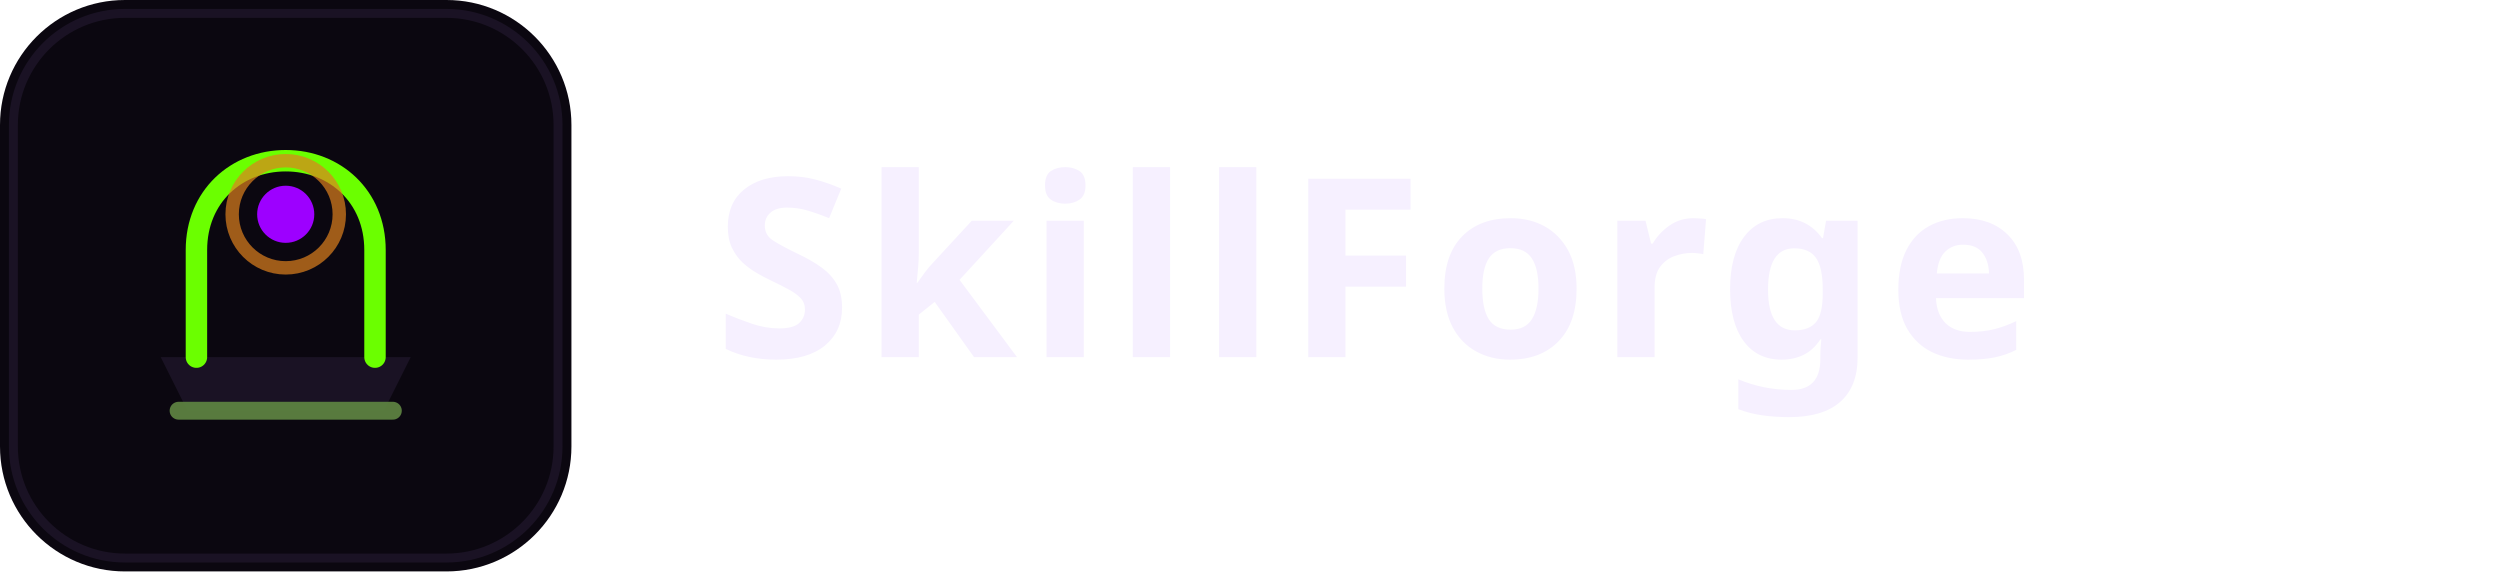
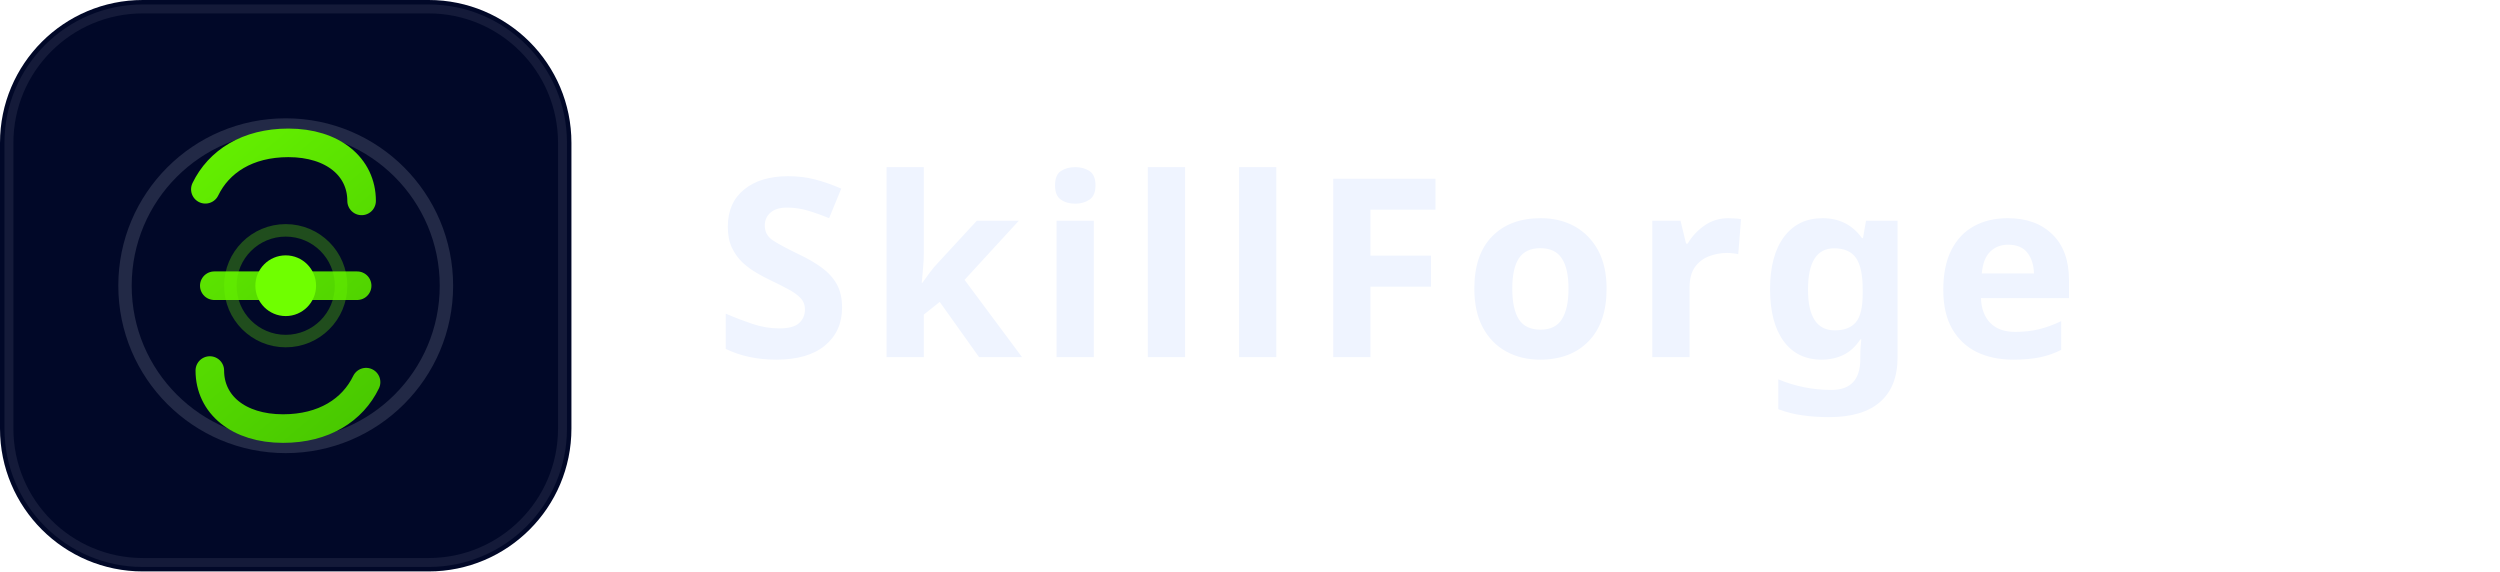
<svg xmlns="http://www.w3.org/2000/svg" viewBox="0 0 280 64" fill="none" role="img" aria-label="SkillForge">
-   <rect width="64" height="64" rx="14" fill="#0B0710" />
-   <rect x="1.5" y="1.5" width="61" height="61" rx="12.5" stroke="#1A1224" stroke-width="1" />
-   <path d="M18 40h28l-3 6H21l-3-6Z" fill="#1A1224" />
-   <path d="M22 40V28c0-6 4.5-10 10-10s10 4 10 10v12" stroke="#6BFF00" stroke-width="2.4" stroke-linecap="round" stroke-linejoin="round" />
-   <circle cx="32" cy="24" r="3.2" fill="#9D00FF" />
-   <circle cx="32" cy="24" r="6" stroke="#DE811D" stroke-opacity="0.7" stroke-width="1.5" />
-   <path d="M20 46h24" stroke="#5B8040" stroke-width="2" stroke-linecap="round" opacity="0.95" />
-   <text x="80" y="40" fill="#F6F0FF" font-family="ui-sans-serif, system-ui, sans-serif" font-size="28" font-weight="700" letter-spacing="0.04em">SkillForge</text>
+   <defs>
+     <linearGradient id="sf-g2" x1="12" y1="8" x2="52" y2="56" gradientUnits="userSpaceOnUse">
+       <stop stop-color="#6FFF00" />
+       <stop offset="1" stop-color="#3DB800" />
+     </linearGradient>
+   </defs>
+   <rect width="64" height="64" rx="16" fill="#010828" />
+   <rect x="1" y="1" width="62" height="62" rx="15" stroke="#EFF4FF" stroke-opacity="0.08" />
+   <circle cx="32" cy="32" r="18" stroke="#EFF4FF" stroke-opacity="0.14" stroke-width="1.5" />
+   <path d="M40.5 22.5c0-3.8-3.2-6.5-8.2-6.5-4.6 0-7.8 2.1-9.3 5.2" stroke="url(#sf-g2)" stroke-width="3.2" stroke-linecap="round" />
+   <path d="M23.5 41.5c0 3.8 3.2 6.5 8.2 6.5 4.6 0 7.8-2.1 9.3-5.2" stroke="url(#sf-g2)" stroke-width="3.2" stroke-linecap="round" />
+   <path d="M24 32h16" stroke="url(#sf-g2)" stroke-width="3.2" stroke-linecap="round" />
+   <circle cx="32" cy="32" r="3.4" fill="#6FFF00" />
+   <circle cx="32" cy="32" r="6.2" stroke="#6FFF00" stroke-opacity="0.28" stroke-width="1.4" />
+   <text x="80" y="40" fill="#EFF4FF" font-family="ui-sans-serif, system-ui, sans-serif" font-size="28" font-weight="700" letter-spacing="0.06em">SkillForge</text>
</svg>
